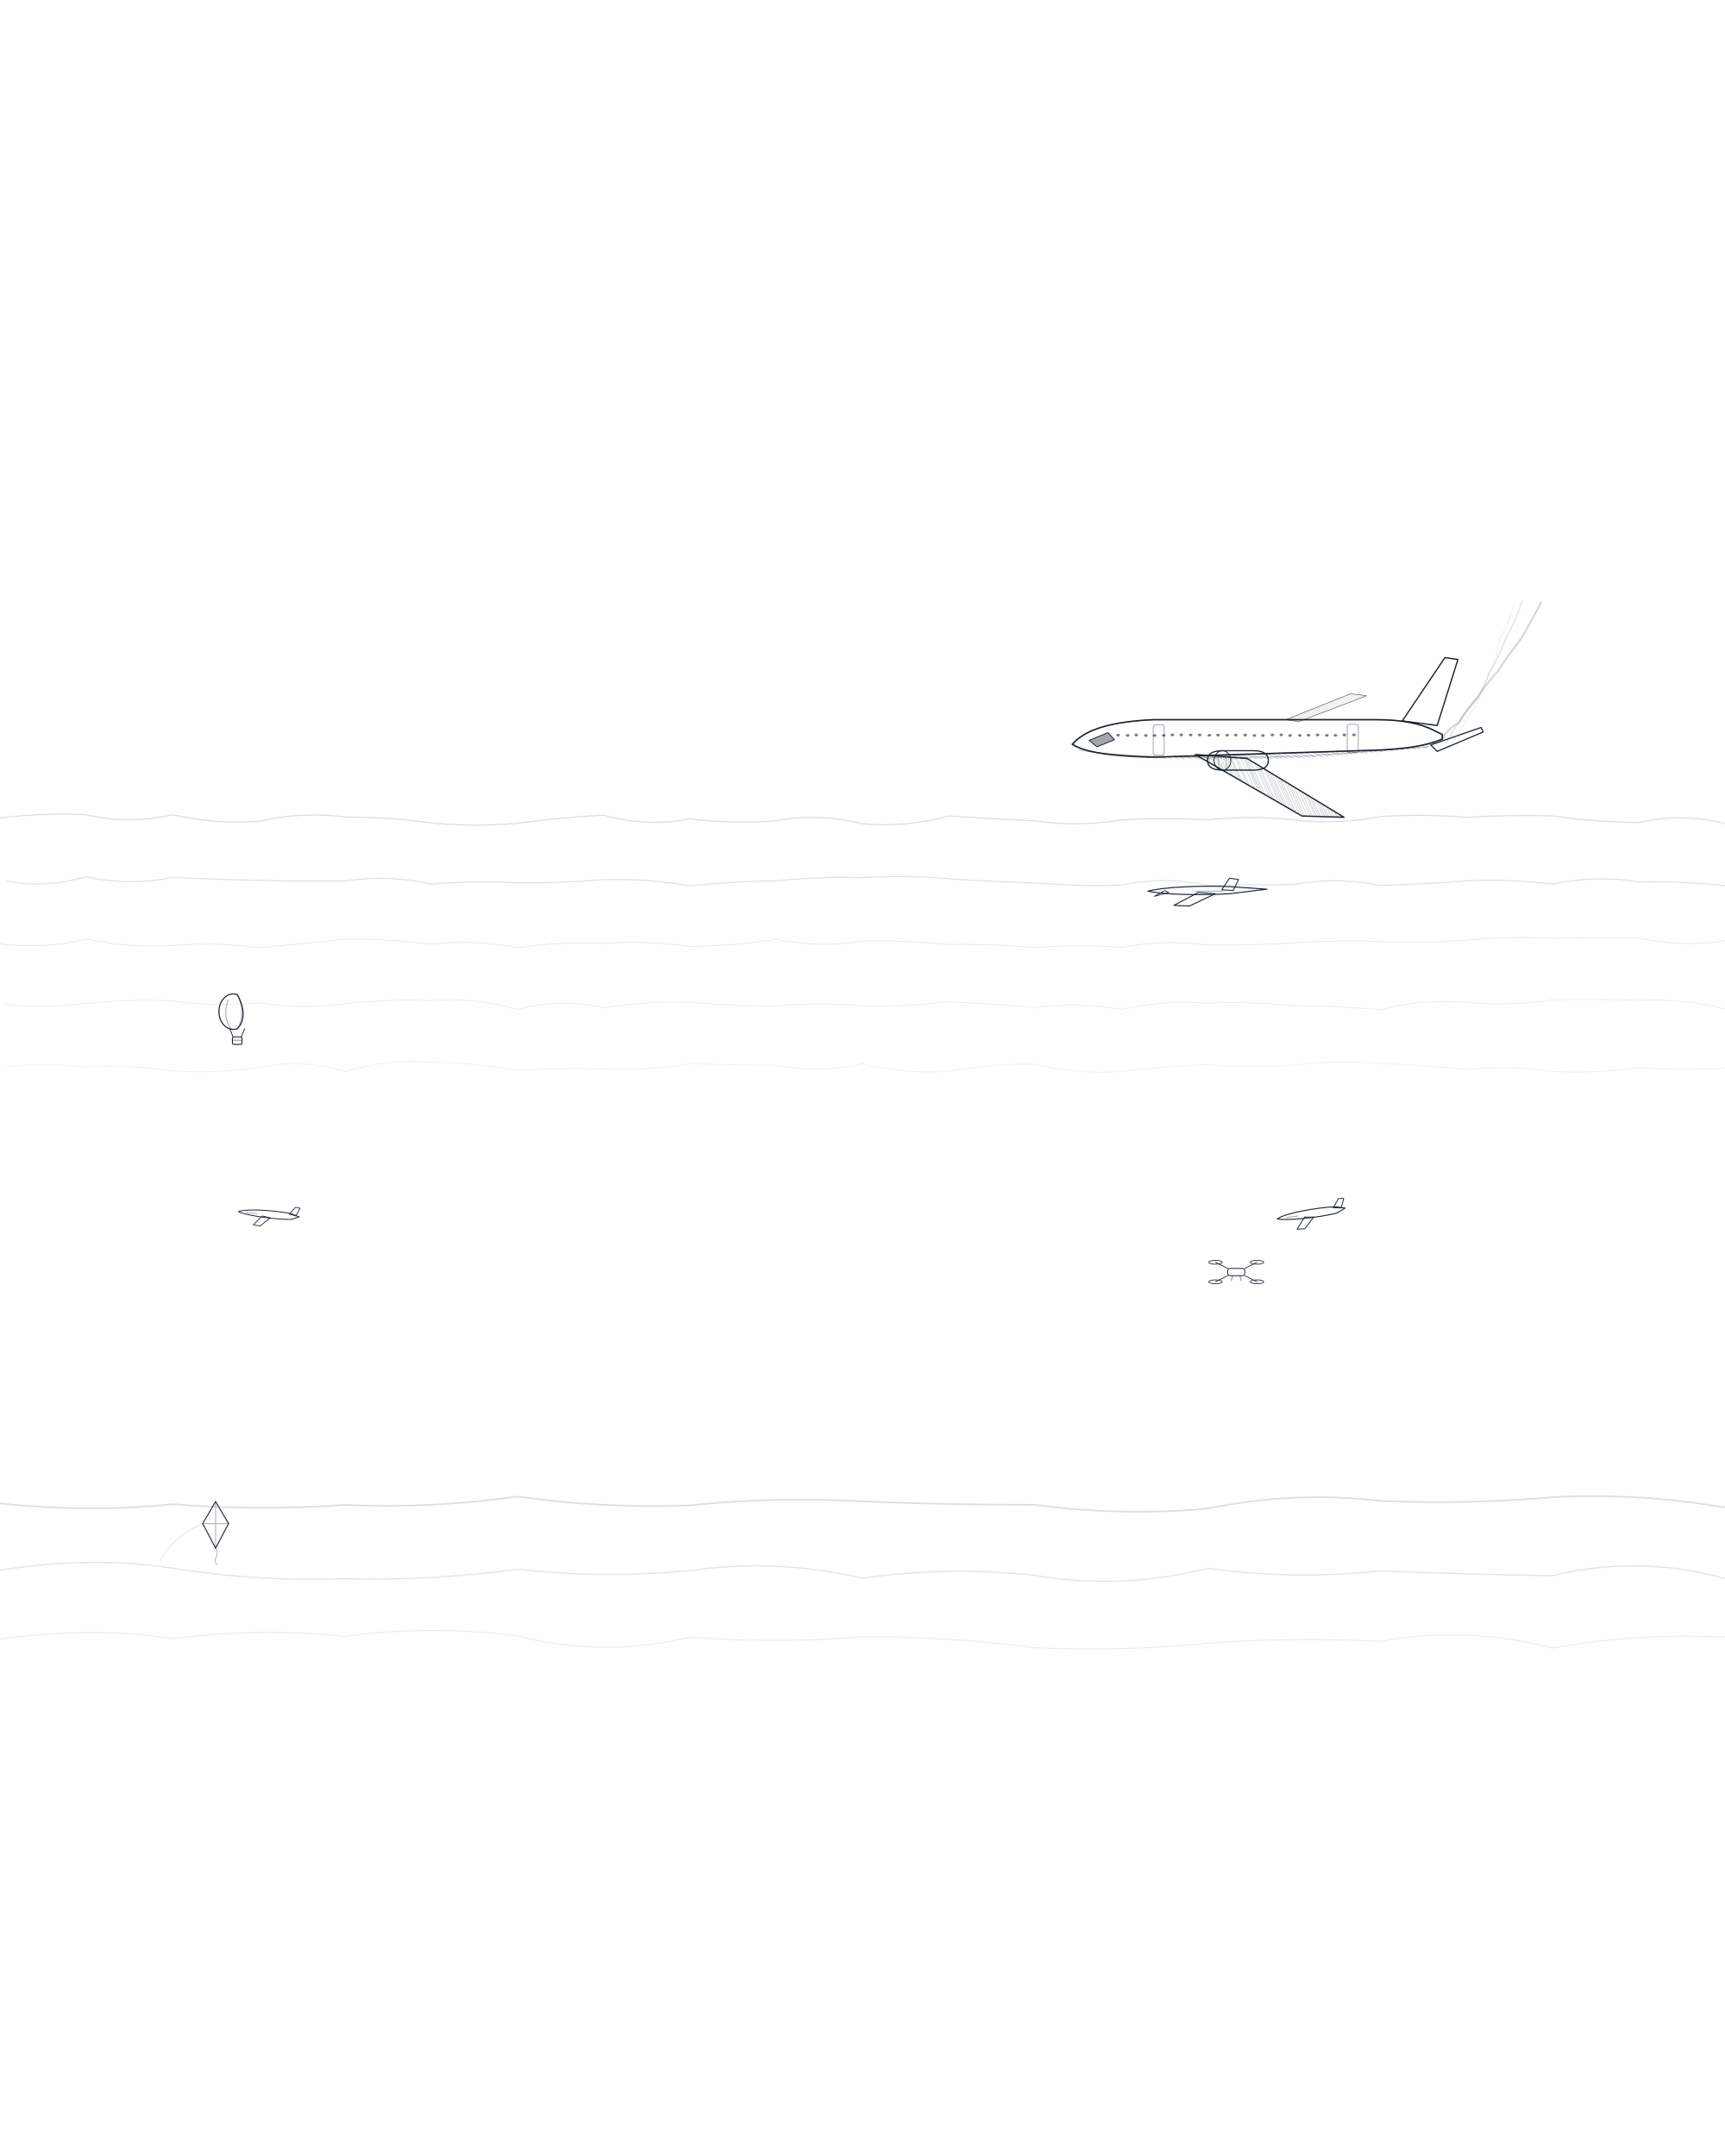
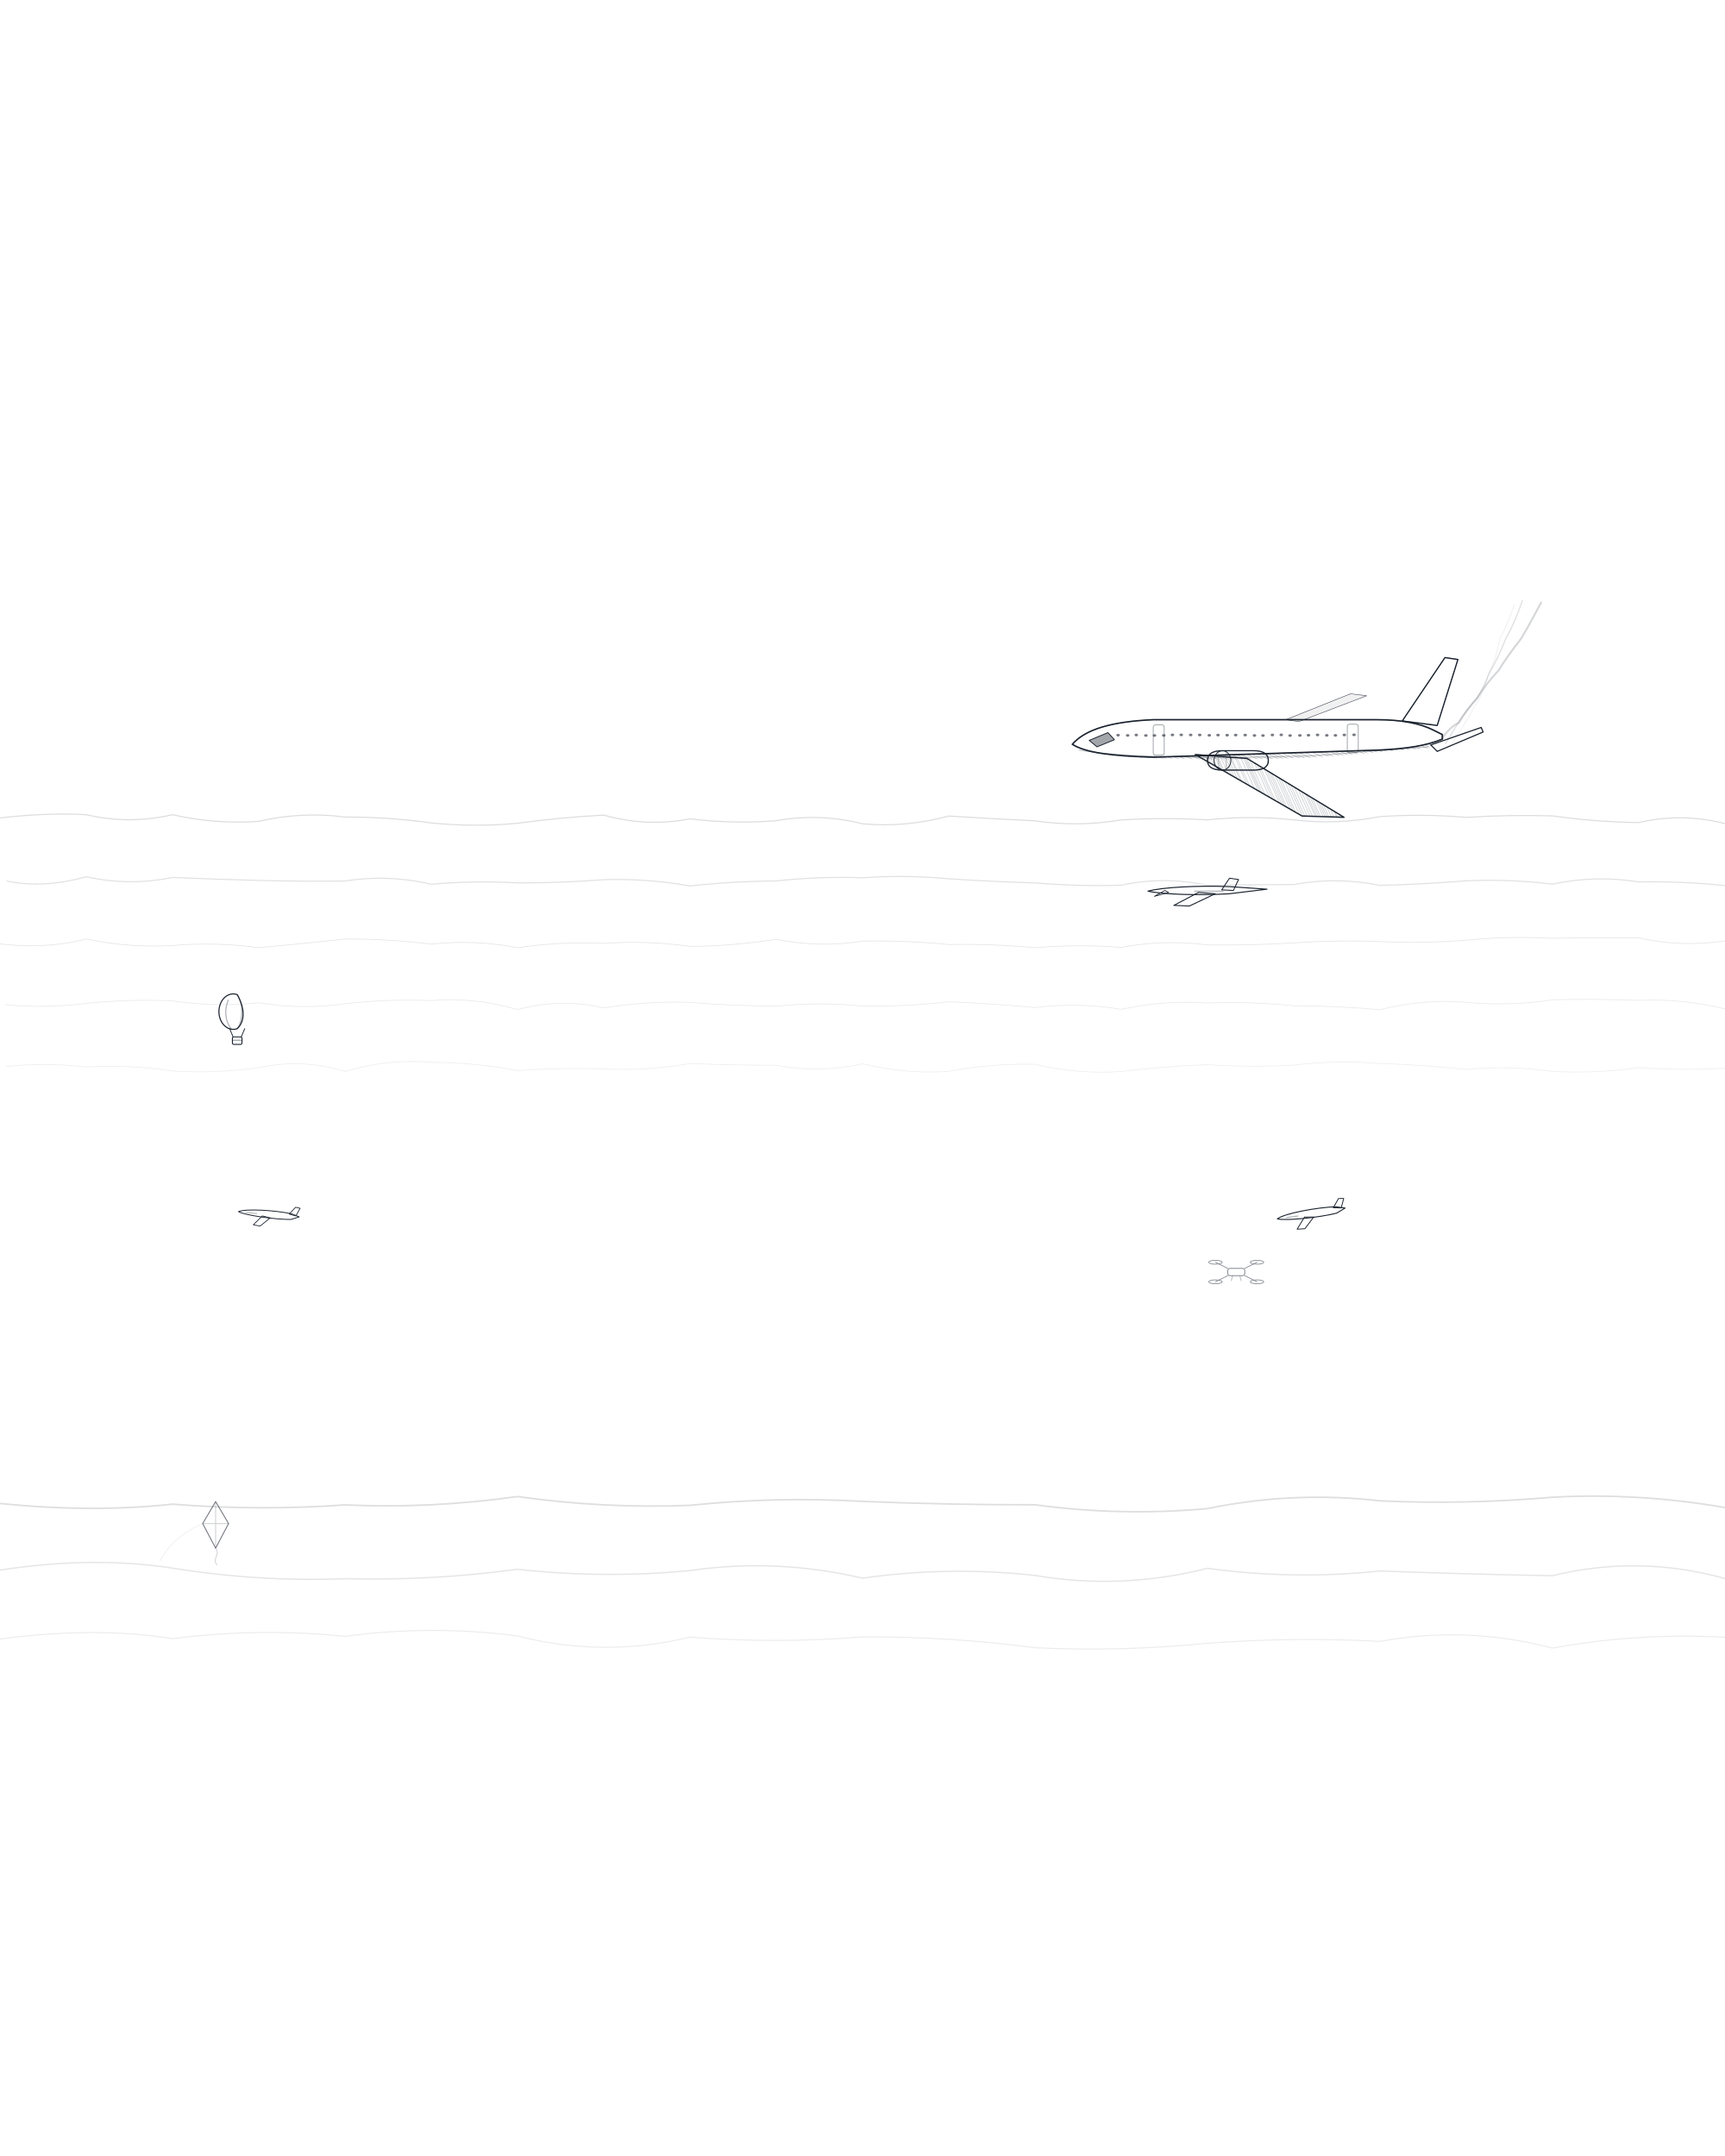
<svg xmlns="http://www.w3.org/2000/svg" width="2400" height="3000" viewBox="0 0 2400 3000" preserveAspectRatio="xMidYMid slice" fill="none">
  <g stroke="#1a222e" stroke-width="1.6" stroke-linecap="round" stroke-linejoin="round">
    <g fill="none">
      <path d="M-15.1 1140Q60 1130.169 120 1133.637Q180 1147.569 240 1133.623Q300 1147.22 360 1142.882Q420 1128.979 480 1136.891Q540 1136.705 600 1145.071Q660 1151.202 720 1145.551Q780 1137.395 840 1134.188Q900 1151.129 960 1139.377Q1020 1146.789 1080 1141.962Q1140 1131.237 1200 1146.28Q1260 1151.746 1320 1135.485Q1380 1139.284 1440 1142.124Q1500 1151.078 1560 1140.878Q1620 1137.398 1680 1140.82Q1740 1134.486 1800 1140.823Q1860 1147.943 1920 1136.269Q1980 1132.2 2040 1137.337Q2100 1133.532 2160 1135.287Q2220 1143.705 2280 1144.598Q2340 1130.566 2400 1146.059" opacity="0.160" stroke-width="1.5" />
      <path d="M9.8 1226Q60 1236.62 120 1219.971Q180 1233.299 240 1220.915Q300 1223.645 360 1225.052Q420 1226.675 480 1225.922Q540 1216.406 600 1230.396Q660 1225.142 720 1228.519Q780 1228.731 840 1224.044Q900 1222.136 960 1232.759Q1020 1226.257 1080 1225.799Q1140 1219.272 1200 1221.362Q1260 1217.22 1320 1222.797Q1380 1226.776 1440 1228.531Q1500 1233.49 1560 1231.746Q1620 1218.844 1680 1231.99Q1740 1230.722 1800 1230.809Q1860 1219.801 1920 1231.95Q1980 1230.503 2040 1225.592Q2100 1222.952 2160 1230.233Q2220 1217.361 2280 1227.211Q2340 1225.973 2400 1232.272" opacity="0.140" stroke-width="1.5" />
      <path d="M-11.2 1312Q60 1322.103 120 1306.6Q180 1319.195 240 1315.653Q300 1310.475 360 1318.692Q420 1313.259 480 1306.639Q540 1306.301 600 1313.762Q660 1307.092 720 1318.729Q780 1309.953 840 1312.733Q900 1308.33 960 1316.924Q1020 1316.446 1080 1306.961Q1140 1319.202 1200 1309.523Q1260 1308.357 1320 1314.287Q1380 1313.095 1440 1318.707Q1500 1313.632 1560 1318.251Q1620 1306.95 1680 1314.887Q1740 1315.669 1800 1312.031Q1860 1307.878 1920 1310.148Q1980 1313.052 2040 1308.224Q2100 1302.353 2160 1305.635Q2220 1304.303 2280 1305.056Q2340 1318.369 2400 1309.232" opacity="0.120" stroke-width="1" />
      <path d="M7.6 1398Q60 1403.33 120 1396.214Q180 1390.057 240 1392.692Q300 1401.711 360 1395.254Q420 1405.352 480 1396.612Q540 1389.87 600 1392.267Q660 1387.15 720 1404.783Q780 1388.628 840 1402.423Q900 1392.636 960 1394.82Q1020 1399.708 1080 1399.969Q1140 1394.051 1200 1399.734Q1260 1401.014 1320 1393.947Q1380 1396.324 1440 1402.007Q1500 1394.329 1560 1404.503Q1620 1391.317 1680 1395.691Q1740 1393.326 1800 1399.499Q1860 1399.561 1920 1404.973Q1980 1389.753 2040 1394.668Q2100 1400.365 2160 1391.208Q2220 1389.675 2280 1392.006Q2340 1389.158 2400 1403.861" opacity="0.100" stroke-width="1" />
      <path d="M9.1 1484Q60 1478.223 120 1484.558Q180 1481.153 240 1490.23Q300 1494.002 360 1485.645Q420 1472.322 480 1490.953Q540 1472.918 600 1478.271Q660 1478.175 720 1489.736Q780 1485.458 840 1487.435Q900 1490.419 960 1479.835Q1020 1482.308 1080 1482.21Q1140 1493.973 1200 1480.125Q1260 1494.886 1320 1490.749Q1380 1479.497 1440 1480.919Q1500 1495.214 1560 1490.947Q1620 1483.698 1680 1481.411Q1740 1485.492 1800 1482.058Q1860 1474.778 1920 1479.817Q1980 1481.769 2040 1488.138Q2100 1482.405 2160 1490.829Q2220 1494.066 2280 1485.653Q2340 1489.594 2400 1486.46" opacity="0.080" stroke-width="1" />
    </g>
    <g transform="translate(1680 1240) scale(0.9)">
      <path d="M-92 0C-70 -6 -14 -9 34 -7L92 -3 34 4C-14 7 -70 5 -92 0Z" stroke-width="1.6" />
      <path d="M-14 2L-52 22L-28 23L12 4Z" stroke-width="1.5" />
      <path d="M22 -2L34 -20L48 -18L40 -1Z" stroke-width="1.4" />
      <path d="M-60 2L-82 8L-66 -1Z" stroke-width="1.2" />
      <path d="M-20 0h44" opacity=".35" />
    </g>
    <g transform="matrix(0.45 0 0 0.45 1150 240)">
      <g fill="none">
        <path d="M1900 1756Q1924.0 1716.0 1955.3 1701.2Q1979.3 1661.2 2013.9 1622.3Q2037.9 1582.3 2078.0 1539.4Q2102.0 1499.4 2147.0 1441.9Q2171.0 1401.9 2209.5 1329.7" opacity="0.18" stroke-width="6" stroke-linecap="round" />
        <path d="M1914 1766Q1938.0 1726.0 1952.2 1702.6Q1976.2 1662.6 2009.6 1627.8Q2033.6 1587.8 2052.0 1542.3Q2076.0 1502.3 2101.6 1437.7Q2125.6 1397.7 2151.3 1324.3" opacity="0.135" stroke-width="4" stroke-linecap="round" />
        <path d="M1928 1776Q1952.0 1736.0 1965.8 1716.1Q1989.8 1676.1 2011.6 1638.2Q2035.6 1598.2 2044.5 1553.4Q2068.5 1513.4 2081.2 1441.2Q2105.2 1401.2 2126.3 1336.3" opacity="0.09" stroke-width="2" stroke-linecap="round" />
      </g>
      <g>
        <clipPath id="k12">
          <path d="M1140 1800L1470 1990L1600 1994L1300 1812Z" />
        </clipPath>
        <g clip-path="url(#k12)">
          <path d="M131.1 -341.9L342.6 133.2M125.7 -340.3L337.2 134.8M117.6 -337.4L329.1 137.7M110.8 -334.7L322.3 140.4M103.5 -330.1L315.0 144.9M100.2 -329.1L311.7 145.9M93.4 -326.5L304.9 148.5M91.6 -324.4L303.1 150.6M83.1 -322.9L294.6 152.2M77.9 -318.8L289.4 156.2M72.4 -316.2L283.9 158.9M68.9 -316.5L280.4 158.5M62.2 -310.9L273.7 164.1M56.7 -309.9L268.2 165.2M52.5 -306.5L264.0 168.5M46.1 -306.7L257.6 168.3M41.5 -302.7L253.0 172.3M37.4 -302.7L248.9 172.4M32.8 -298.5L244.3 176.5M25.4 -297.1L237.0 177.9M23.6 -295.8L235.1 179.2M17.4 -291.5L228.9 183.6M10.2 -290.4L221.7 184.7M3.6 -286.9L215.1 188.1M-1.1 -284.9L210.4 190.2M-5.5 -282.7L206.1 192.3M-10.5 -281.2L201.0 193.8M-17.5 -277.3L194.0 197.7M-21.2 -273.9L190.3 201.2M-27.0 -273.5L184.5 201.6M-30.3 -270.7L181.2 204.4M-37.0 -267.2L174.5 207.8M-43.7 -266.0L167.8 209.1M-50.9 -262.4L160.6 212.6M-57.0 -258.4L154.5 216.7M-63.0 -257.4L148.5 217.6M-68.9 -254.2L142.6 220.8M-76.5 -251.3L135.0 223.8M-81.4 -249.5L130.1 225.6M-86.4 -246.8L125.1 228.2M-92.8 -242.2L118.7 232.9M-97.3 -240.6L114.2 234.4M-102.8 -239.3L108.7 235.7M-107.0 -236.3L104.5 238.8M-115.5 -232.7L96.0 242.3M-119.9 -230.3L91.6 244.8M-126.0 -228.7L85.5 246.3M-135.4 -225.0L76.1 250.0M-140.5 -221.7L71.0 253.3M-144.4 -220.4L67.1 254.7M-148.0 -218.2L63.5 256.8M-155.2 -215.6L56.3 259.5M-164.9 -210.9L46.7 264.2M-169.7 -209.2L41.8 265.8M-179.3 -204.8L32.2 270.3M-182.8 -204.2L28.7 270.8M-188.3 -200.4L23.2 274.7M-194.1 -197.8L17.4 277.2M-200.3 -196.6L11.2 278.5M-205.5 -192.0L6.0 283.0M-213.0 -188.7L-1.5 286.3M-216.7 -188.8L-5.2 286.2M-220.5 -187.1L-9.0 288.0M-228.1 -182.9L-16.6 292.2M-232.2 -180.8L-20.7 294.2M-238.1 -177.1L-26.6 297.9M-244.1 -176.0L-32.6 299.0M-249.2 -172.9L-37.7 302.1M-253.1 -171.8L-41.6 303.2M-260.4 -169.2L-48.9 305.8M-265.0 -167.4L-53.5 307.7M-269.6 -165.5L-58.1 309.6M-275.7 -161.9L-64.2 313.2M-279.5 -160.0L-68.0 315.0M-285.0 -156.8L-73.5 318.2M-291.0 -155.1L-79.5 320.0M-297.3 -152.9L-85.8 322.1M-300.8 -150.4L-89.3 324.6M-308.8 -148.0L-97.3 327.0M-312.7 -146.5L-101.2 328.6M-318.7 -142.5L-107.2 332.5M-323.1 -139.3L-111.6 335.7M-330.5 -137.5L-119.0 337.5M-336.9 -135.2L-125.4 339.8" transform="translate(1380.0 1900.0)" opacity="0.22" stroke-width="2.2" />
        </g>
        <path d="M1420 1692L1620 1612L1670 1618L1460 1698Z" fill="#1a222e" fill-opacity=".08" stroke="#1a222e" stroke-width="1.6" opacity=".8" />
        <path d="M1140 1800L1470 1990L1600 1994L1300 1812Z" stroke-width="3.74" />
        <path d="M1140 1800L1470 1990L1600 1994L1300 1812Z" transform="translate(-0.8 -1.3)" stroke-width="2.6" opacity="0.35" />
        <path d="M1868 1770L2024 1716L2030 1730L1888 1790Z" stroke-width="3.3" />
        <path d="M1868 1770L2024 1716L2030 1730L1888 1790Z" transform="translate(-0.2 0.5)" stroke-width="2.3" opacity="0.35" />
        <path d="M1780 1696L1912 1500L1952 1506L1888 1710Z" stroke-width="3.74" />
        <path d="M1780 1696L1912 1500L1952 1506L1888 1710Z" transform="translate(-0.1 -0.7)" stroke-width="2.6" opacity="0.35" />
        <clipPath id="k11">
          <path d="M780 1792C900 1814 1200 1820 1500 1810L1860 1780L1904 1752C1856 1772 1794 1782 1706 1786L1010 1808C880 1804 800 1796 780 1792Z" />
        </clipPath>
        <g clip-path="url(#k11)">
          <path d="M-314.9 -817.7L817.9 -313.3M-316.2 -812.8L816.6 -308.4M-319.5 -805.9L813.3 -301.5M-324.1 -799.1L808.7 -294.8M-326.8 -791.1L806.0 -286.7M-328.5 -784.9L804.3 -280.5M-332.0 -777.4L800.8 -273.1M-334.5 -771.2L798.2 -266.8M-339.7 -764.1L793.1 -259.8M-342.2 -755.4L790.6 -251.1M-346.3 -748.4L786.5 -244.1M-348.1 -744.1L784.7 -239.7M-350.5 -735.3L782.3 -230.9M-355.1 -725.6L777.7 -221.3M-357.1 -720.0L775.7 -215.6M-362.7 -712.7L770.1 -208.3M-365.1 -705.6L767.7 -201.3M-368.4 -694.9L764.4 -190.5M-371.3 -690.6L761.5 -186.2M-372.4 -684.8L760.4 -180.5M-376.8 -675.9L756.0 -171.5M-378.2 -672.7L754.6 -168.4M-382.0 -664.9L750.8 -160.5M-386.3 -658.2L746.4 -153.8M-386.8 -652.5L746.0 -148.2M-391.1 -646.7L741.7 -142.4M-394.2 -639.9L738.6 -135.6M-397.1 -634.8L735.7 -130.4M-399.3 -626.9L733.5 -122.6M-403.2 -619.5L729.6 -115.1M-407.4 -610.1L725.4 -105.8M-411.5 -601.9L721.3 -97.6M-414.3 -592.9L718.5 -88.5M-415.6 -588.6L717.2 -84.3M-418.9 -583.0L713.9 -78.7M-424.0 -574.7L708.8 -70.3M-426.0 -565.7L706.8 -61.3M-429.7 -558.2L703.1 -53.8M-434.3 -549.7L698.5 -45.3M-436.6 -544.0L696.2 -39.6M-440.6 -535.6L692.2 -31.2M-443.8 -528.1L689.0 -23.7M-446.0 -521.7L686.8 -17.4M-451.2 -514.1L681.5 -9.7M-453.5 -507.0L679.3 -2.7M-456.0 -501.3L676.8 3.0M-459.7 -492.6L673.1 11.7M-459.8 -487.4L673.0 17.0M-464.0 -481.7L668.8 22.7M-469.5 -471.8L663.3 32.5M-472.1 -464.0L660.7 40.4M-473.5 -457.4L659.3 46.9M-477.5 -452.2L655.3 52.1M-480.4 -442.3L652.4 62.0M-483.9 -436.5L648.9 67.9M-488.3 -427.8L644.5 76.5M-493.0 -420.8L639.8 83.5M-494.8 -413.3L638.0 91.1M-498.6 -405.4L634.2 98.9M-501.4 -397.4L631.4 107.0M-505.1 -391.5L627.7 112.9M-506.4 -384.2L626.4 120.1M-509.1 -378.0L623.7 126.3M-513.9 -371.5L618.9 132.8M-514.8 -365.6L618.0 138.7M-518.5 -356.9L614.3 147.4M-521.5 -349.7L611.3 154.6M-525.3 -343.9L607.5 160.4M-528.7 -337.9L604.1 166.5M-530.4 -332.4L602.4 172.0M-535.3 -324.2L597.5 180.2M-537.0 -318.4L595.8 186.0M-541.4 -309.9L591.4 194.4M-545.3 -301.6L587.5 202.8M-547.7 -293.3L585.1 211.0M-549.9 -285.6L582.9 218.7M-552.9 -280.4L579.9 224.0M-556.0 -272.4L576.8 232.0M-561.1 -266.0L571.7 238.4M-564.2 -260.4L568.6 244.0M-565.3 -254.3L567.5 250.1M-568.6 -247.3L564.2 257.0M-570.6 -241.7L562.2 262.6M-573.4 -235.5L559.4 268.9M-577.2 -230.0L555.6 274.4M-578.8 -221.3L554.0 283.1M-581.6 -216.2L551.2 288.1M-585.3 -211.5L547.5 292.8M-587.4 -203.5L545.4 300.8M-590.0 -200.3L542.8 304.1M-590.9 -193.7L541.9 310.7M-594.6 -189.4L538.2 314.9M-597.2 -182.9L535.5 321.4M-600.3 -176.9L532.5 327.4M-600.6 -173.7L532.2 330.7M-604.8 -165.4L528.0 339.0M-606.6 -161.6L526.2 342.7M-610.2 -154.3L522.6 350.1M-614.5 -146.2L518.3 358.2M-617.5 -139.6L515.3 364.7M-618.9 -131.9L513.9 372.5M-622.7 -125.8L510.1 378.5M-623.9 -121.6L508.9 382.8M-627.7 -114.9L505.1 389.5M-630.5 -107.4L502.3 397.0M-634.8 -99.8L498.0 404.5M-635.9 -92.8L496.9 411.5M-638.4 -87.4L494.4 417.0M-641.1 -81.3L491.7 423.1M-646.4 -71.7L486.4 432.6M-650.5 -65.1L482.3 439.3M-651.4 -58.3L481.4 446.0M-653.5 -54.7L479.3 449.7M-658.1 -46.3L474.7 458.0M-660.4 -37.5L472.4 466.9M-663.2 -32.1L469.6 472.3M-666.6 -25.5L466.2 478.9M-669.6 -17.3L463.2 487.0M-674.0 -13.6L458.8 490.7M-676.5 -4.6L456.3 499.7M-678.1 0.0L454.7 504.4M-682.5 8.1L450.3 512.5M-686.2 16.2L446.6 520.6M-687.9 20.1L444.9 524.4M-691.8 25.8L441.0 530.2M-694.1 35.1L438.7 539.4M-696.3 39.5L436.5 543.9M-700.5 47.2L432.2 551.6M-704.2 53.7L428.6 558.0M-706.6 63.2L426.2 567.6M-709.3 70.3L423.5 574.7M-714.1 76.8L418.7 581.2M-714.6 80.3L418.2 584.7M-717.1 89.1L415.7 593.5M-720.4 95.4L412.4 599.7M-725.1 100.0L407.7 604.4M-726.8 107.9L406.0 612.3M-728.4 114.6L404.4 619.0M-731.3 118.6L401.5 623.0M-732.8 125.1L400.0 629.4M-738.5 132.7L394.3 637.0M-740.0 138.1L392.8 642.4M-743.0 144.3L389.8 648.7M-745.4 149.3L387.4 653.7M-749.7 159.7L383.1 664.1M-752.0 164.8L380.8 669.2M-754.7 173.6L378.1 678.0M-758.5 182.5L374.3 686.8M-763.7 188.5L369.1 692.8M-764.3 194.4L368.5 698.7M-766.7 199.5L366.1 703.9M-768.8 205.9L363.9 710.3M-773.9 213.6L358.9 718.0M-776.4 219.1L356.4 723.4M-779.4 224.5L353.4 728.8M-780.5 228.5L352.3 732.8M-784.9 238.8L347.9 743.2M-789.2 245.7L343.6 750.0M-792.0 252.8L340.8 757.2M-792.8 259.5L340.0 763.9M-797.5 267.3L335.3 771.6M-800.8 274.1L332.0 778.4M-802.7 280.4L330.1 784.7M-806.8 285.9L326.0 790.2M-809.2 294.8L323.5 799.1M-813.1 301.3L319.7 805.6M-814.8 309.2L318.0 813.5" transform="translate(1340.0 1790.0)" opacity="0.3" stroke-width="2.2" />
        </g>
        <path d="M760 1768C800 1722 880 1698 1010 1692L1700 1692C1780 1692 1836 1704 1876 1724L1904 1738L1904 1752C1856 1772 1794 1782 1706 1786L1010 1808C880 1804 800 1794 760 1768Z" stroke-width="4.4" />
        <path d="M760 1768C800 1722 880 1698 1010 1692L1700 1692C1780 1692 1836 1704 1876 1724L1904 1738L1904 1752C1856 1772 1794 1782 1706 1786L1010 1808C880 1804 800 1794 760 1768Z" transform="translate(-1.3 0.5)" stroke-width="3.1" opacity="0.35" />
        <path d="M780 1786C900 1808 1200 1814 1500 1804L1860 1776" opacity=".3" stroke-width="2.64" />
        <path d="M1178 1818q0-30 46-30h96q46 0 46 30t-46 30h-96q-46 0-46-30Z" stroke-width="3.52" />
        <path d="M1178 1818q0-30 46-30h96q46 0 46 30t-46 30h-96q-46 0-46-30Z" transform="translate(-1.1 -0.5)" stroke-width="2.5" opacity="0.35" />
        <ellipse cx="1224" cy="1818" rx="26" ry="30" stroke-width="2.64" fill="none" />
        <path d="M1236 1790l0 56M1212 1790l0 56" opacity=".3" stroke-width="2.2" />
        <g fill="#1a222e" stroke="none" opacity=".6">
          <ellipse cx="901.3" cy="1739.9" rx="5.5" ry="4.2" />
          <ellipse cx="931.0" cy="1740.7" rx="5.5" ry="4.2" />
          <ellipse cx="957.6" cy="1739.4" rx="5.5" ry="4.2" />
          <ellipse cx="987.2" cy="1740.9" rx="5.5" ry="4.2" />
          <ellipse cx="1014.0" cy="1740.9" rx="5.5" ry="4.2" />
          <ellipse cx="1042.5" cy="1740.7" rx="5.5" ry="4.2" />
          <ellipse cx="1069.4" cy="1739.1" rx="5.5" ry="4.2" />
          <ellipse cx="1096.6" cy="1739.0" rx="5.5" ry="4.2" />
          <ellipse cx="1125.8" cy="1739.2" rx="5.5" ry="4.2" />
          <ellipse cx="1153.7" cy="1739.3" rx="5.5" ry="4.2" />
          <ellipse cx="1183.3" cy="1740.3" rx="5.5" ry="4.2" />
          <ellipse cx="1210.3" cy="1739.6" rx="5.5" ry="4.2" />
          <ellipse cx="1238.6" cy="1739.9" rx="5.5" ry="4.2" />
          <ellipse cx="1264.9" cy="1739.6" rx="5.5" ry="4.2" />
          <ellipse cx="1294.3" cy="1739.6" rx="5.5" ry="4.2" />
          <ellipse cx="1323.0" cy="1740.9" rx="5.5" ry="4.2" />
          <ellipse cx="1349.3" cy="1741.1" rx="5.5" ry="4.2" />
          <ellipse cx="1378.4" cy="1739.3" rx="5.5" ry="4.2" />
          <ellipse cx="1405.8" cy="1738.9" rx="5.5" ry="4.2" />
          <ellipse cx="1433.1" cy="1741.0" rx="5.5" ry="4.2" />
          <ellipse cx="1463.4" cy="1740.7" rx="5.5" ry="4.2" />
          <ellipse cx="1490.0" cy="1740.1" rx="5.5" ry="4.2" />
          <ellipse cx="1518.0" cy="1739.1" rx="5.5" ry="4.2" />
          <ellipse cx="1546.7" cy="1740.5" rx="5.5" ry="4.2" />
          <ellipse cx="1573.3" cy="1740.5" rx="5.5" ry="4.2" />
          <ellipse cx="1600.8" cy="1739.2" rx="5.5" ry="4.2" />
          <ellipse cx="1630.8" cy="1738.8" rx="5.5" ry="4.2" />
        </g>
        <path d="M812 1756l58-24 20 22-54 22z" fill="#1a222e" fill-opacity=".4" stroke-width="2.64" />
        <path d="M1010 1716q0-8 8-8h18q8 0 8 8v78q0 8-8 8h-18q-8 0-8-8Z" fill="none" stroke-width="2.42" opacity=".45" />
        <path d="M1610 1714q0-8 8-8h18q8 0 8 8v72q0 8-8 8h-18q-8 0-8-8Z" fill="none" stroke-width="2.42" opacity=".45" />
      </g>
    </g>
    <g transform="translate(330 1420) scale(0.95)">
      <path d="M0 -38a21 26 0 1 0 0 50c10-9 13-27 0-50Z" stroke-width="1.6" />
      <path d="M0 -38c9 13 9 38 0 50M-13 -30c-6 14-5 30 4 42" opacity=".35" />
      <path d="M-11 12l5 12M11 12l-5 12" stroke-width="1.2" />
      <rect x="-7" y="24" width="14" height="11" rx="2" stroke-width="1.4" />
      <path d="M-7 29h14" opacity=".4" />
    </g>
    <g transform="translate(1820 1690) scale(0.9) rotate(-8)">
      <path d="M-48 0C-36 -7 16 -9 44 -6L58 -2 44 4C16 7 -36 5 -48 0Z" stroke-width="1.5" />
      <path d="M-6 3L-20 20L-8 21L8 5Z" stroke-width="1.3" />
      <path d="M40 -5L50 -18L58 -17L52 -3Z" stroke-width="1.3" />
      <path d="M-34 0h18" opacity=".35" />
    </g>
    <g transform="translate(370 1690) scale(0.8) rotate(6)">
      <path d="M-48 0C-36 -7 16 -9 44 -6L58 -2 44 4C16 7 -36 5 -48 0Z" stroke-width="1.5" />
      <path d="M-6 3L-20 20L-8 21L8 5Z" stroke-width="1.3" />
      <path d="M40 -5L50 -18L58 -17L52 -3Z" stroke-width="1.3" />
      <path d="M-34 0h18" opacity=".35" />
    </g>
-     <g transform="translate(1720 1770) scale(0.85)">
-       <rect x="-14" y="-6" width="28" height="12" rx="4" stroke-width="1.4" />
-       <path d="M-14 -6L-34 -16M14 -6L34 -16M-14 6L-34 16M14 6L34 16" stroke-width="1.2" />
-       <ellipse cx="-34" cy="-16" rx="11" ry="3.2" stroke-width="1.2" />
-       <ellipse cx="34" cy="-16" rx="11" ry="3.2" stroke-width="1.2" />
-       <ellipse cx="-34" cy="16" rx="11" ry="3.2" stroke-width="1.2" />
-       <ellipse cx="34" cy="16" rx="11" ry="3.2" stroke-width="1.2" />
-       <path d="M-6 6l-2 8M6 6l2 8" opacity=".5" />
+     <g opacity="0.55">
+       <g transform="translate(1720 1770) scale(0.85)">
+         <rect x="-14" y="-6" width="28" height="12" rx="4" stroke-width="1.4" />
+         <path d="M-14 -6L-34 -16M14 -6L34 -16M-14 6L-34 16M14 6L34 16" stroke-width="1.2" />
+         <ellipse cx="-34" cy="-16" rx="11" ry="3.2" stroke-width="1.2" />
+         <ellipse cx="34" cy="-16" rx="11" ry="3.2" stroke-width="1.2" />
+         <ellipse cx="-34" cy="16" rx="11" ry="3.2" stroke-width="1.2" />
+         <ellipse cx="34" cy="16" rx="11" ry="3.2" stroke-width="1.2" />
+         <path d="M-6 6l-2 8M6 6l2 8" opacity=".5" />
+       </g>
    </g>
-     <g transform="translate(300 2120) scale(0.9)">
-       <path d="M0 -34L20 0 0 38-20 0Z" stroke-width="1.5" />
-       <path d="M0 -34V38M-20 0H20" opacity=".32" />
-       <path d="M0 38c8 10 -6 16 2 26" stroke-width="1" opacity=".45" />
-       <path d="M-20 0C-52 14 -74 34 -86 58" opacity=".16" stroke-width=".9" />
+     <g opacity="0.6">
+       <g transform="translate(300 2120) scale(0.9)">
+         <path d="M0 -34L20 0 0 38-20 0Z" stroke-width="1.5" />
+         <path d="M0 -34V38M-20 0H20" opacity=".32" />
+         <path d="M0 38c8 10 -6 16 2 26" stroke-width="1" opacity=".45" />
+         <path d="M-20 0C-52 14 -74 34 -86 58" opacity=".16" stroke-width=".9" />
+       </g>
    </g>
    <g fill="none">
      <path d="M-18.5 2090Q120 2105.963 240 2093.006Q360 2102.492 480 2094.016Q600 2099.454 720 2082.396Q840 2099.398 960 2094.623Q1080 2082.201 1200 2089.119Q1320 2094.003 1440 2093.866Q1560 2110.071 1680 2099.157Q1800 2074.434 1920 2088.391Q2040 2093.812 2160 2083.33Q2280 2076.869 2400 2097.701" opacity="0.15" stroke-width="2.2" />
      <path d="M-19.5 2188Q120 2163.541 240 2181.981Q360 2201.334 480 2196.715Q600 2199.84 720 2183.59Q840 2196.887 960 2185.41Q1080 2167.939 1200 2195.946Q1320 2178.94 1440 2192.148Q1560 2212.609 1680 2182.269Q1800 2198.67 1920 2185.969Q2040 2190.48 2160 2192.517Q2280 2163.188 2400 2196.49" opacity="0.12" stroke-width="1.8" />
      <path d="M-36.7 2286Q120 2260.567 240 2280.172Q360 2264.704 480 2276.907Q600 2260.704 720 2276.343Q840 2307.164 960 2278.018Q1080 2287.296 1200 2277.742Q1320 2276.905 1440 2292.728Q1560 2298.471 1680 2286.558Q1800 2277.61 1920 2283.942Q2040 2261.742 2160 2293.275Q2280 2271.48 2400 2278.228" opacity="0.09" stroke-width="1.4" />
    </g>
  </g>
</svg>
